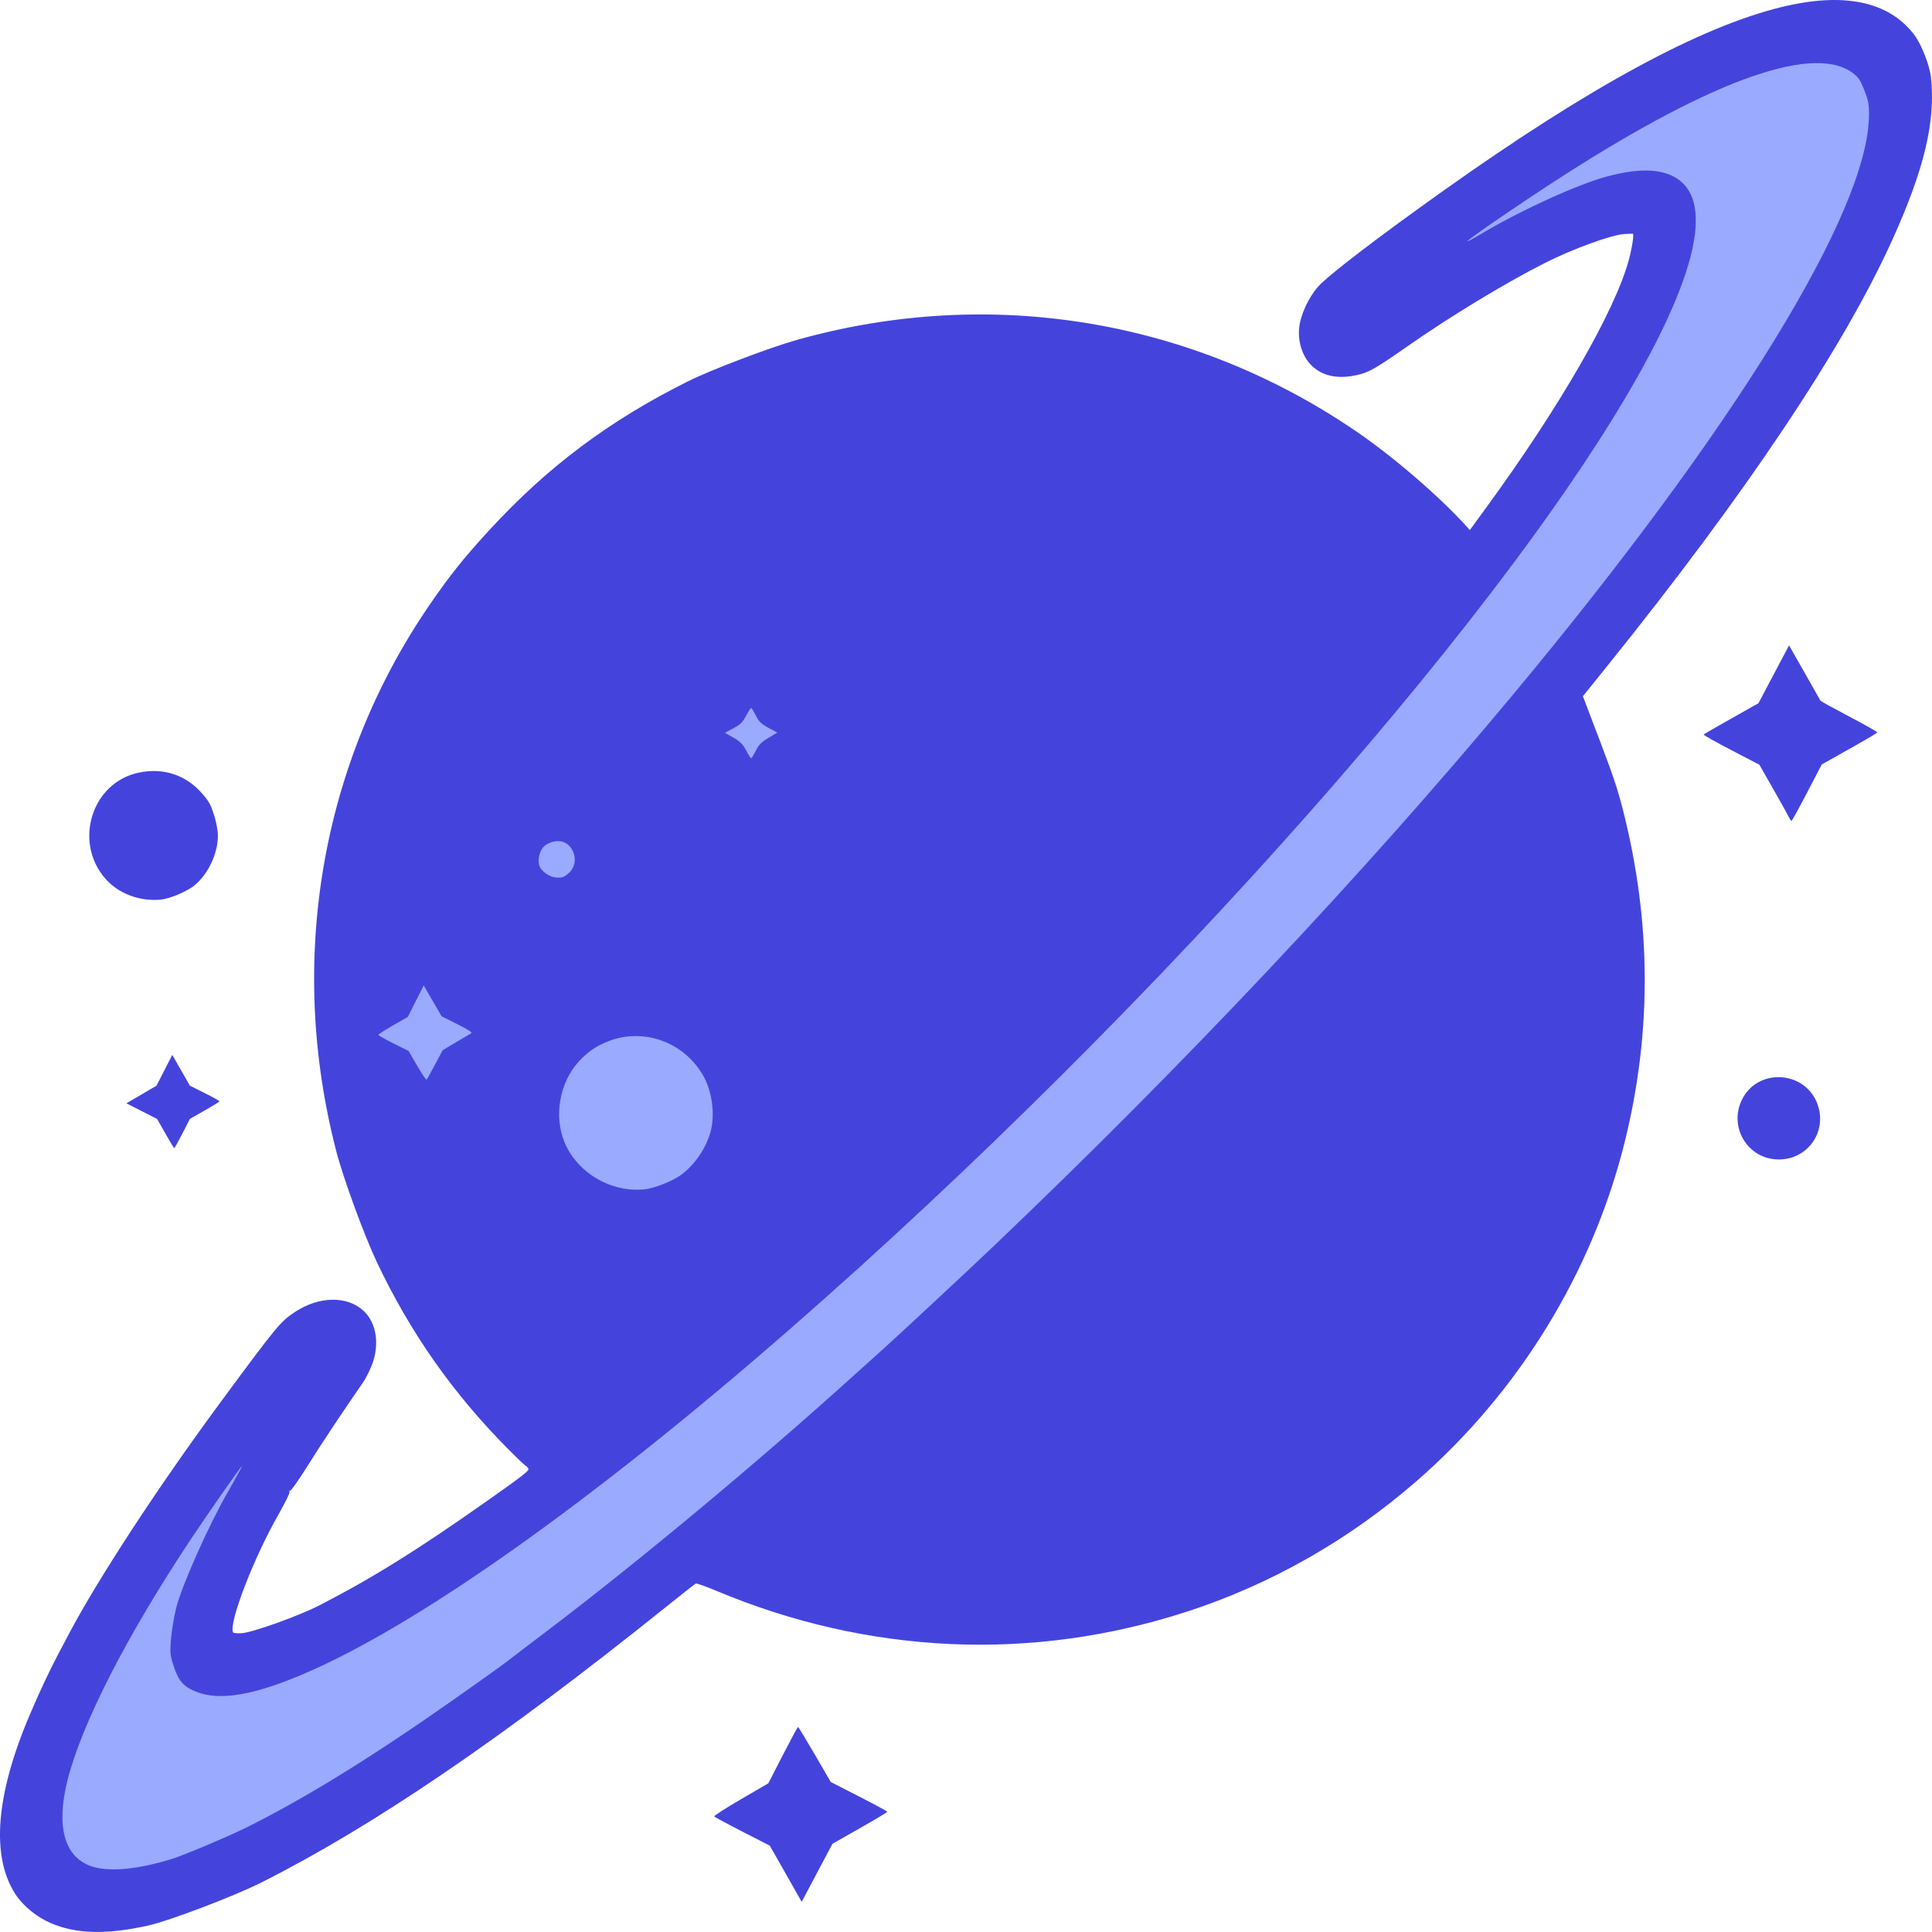
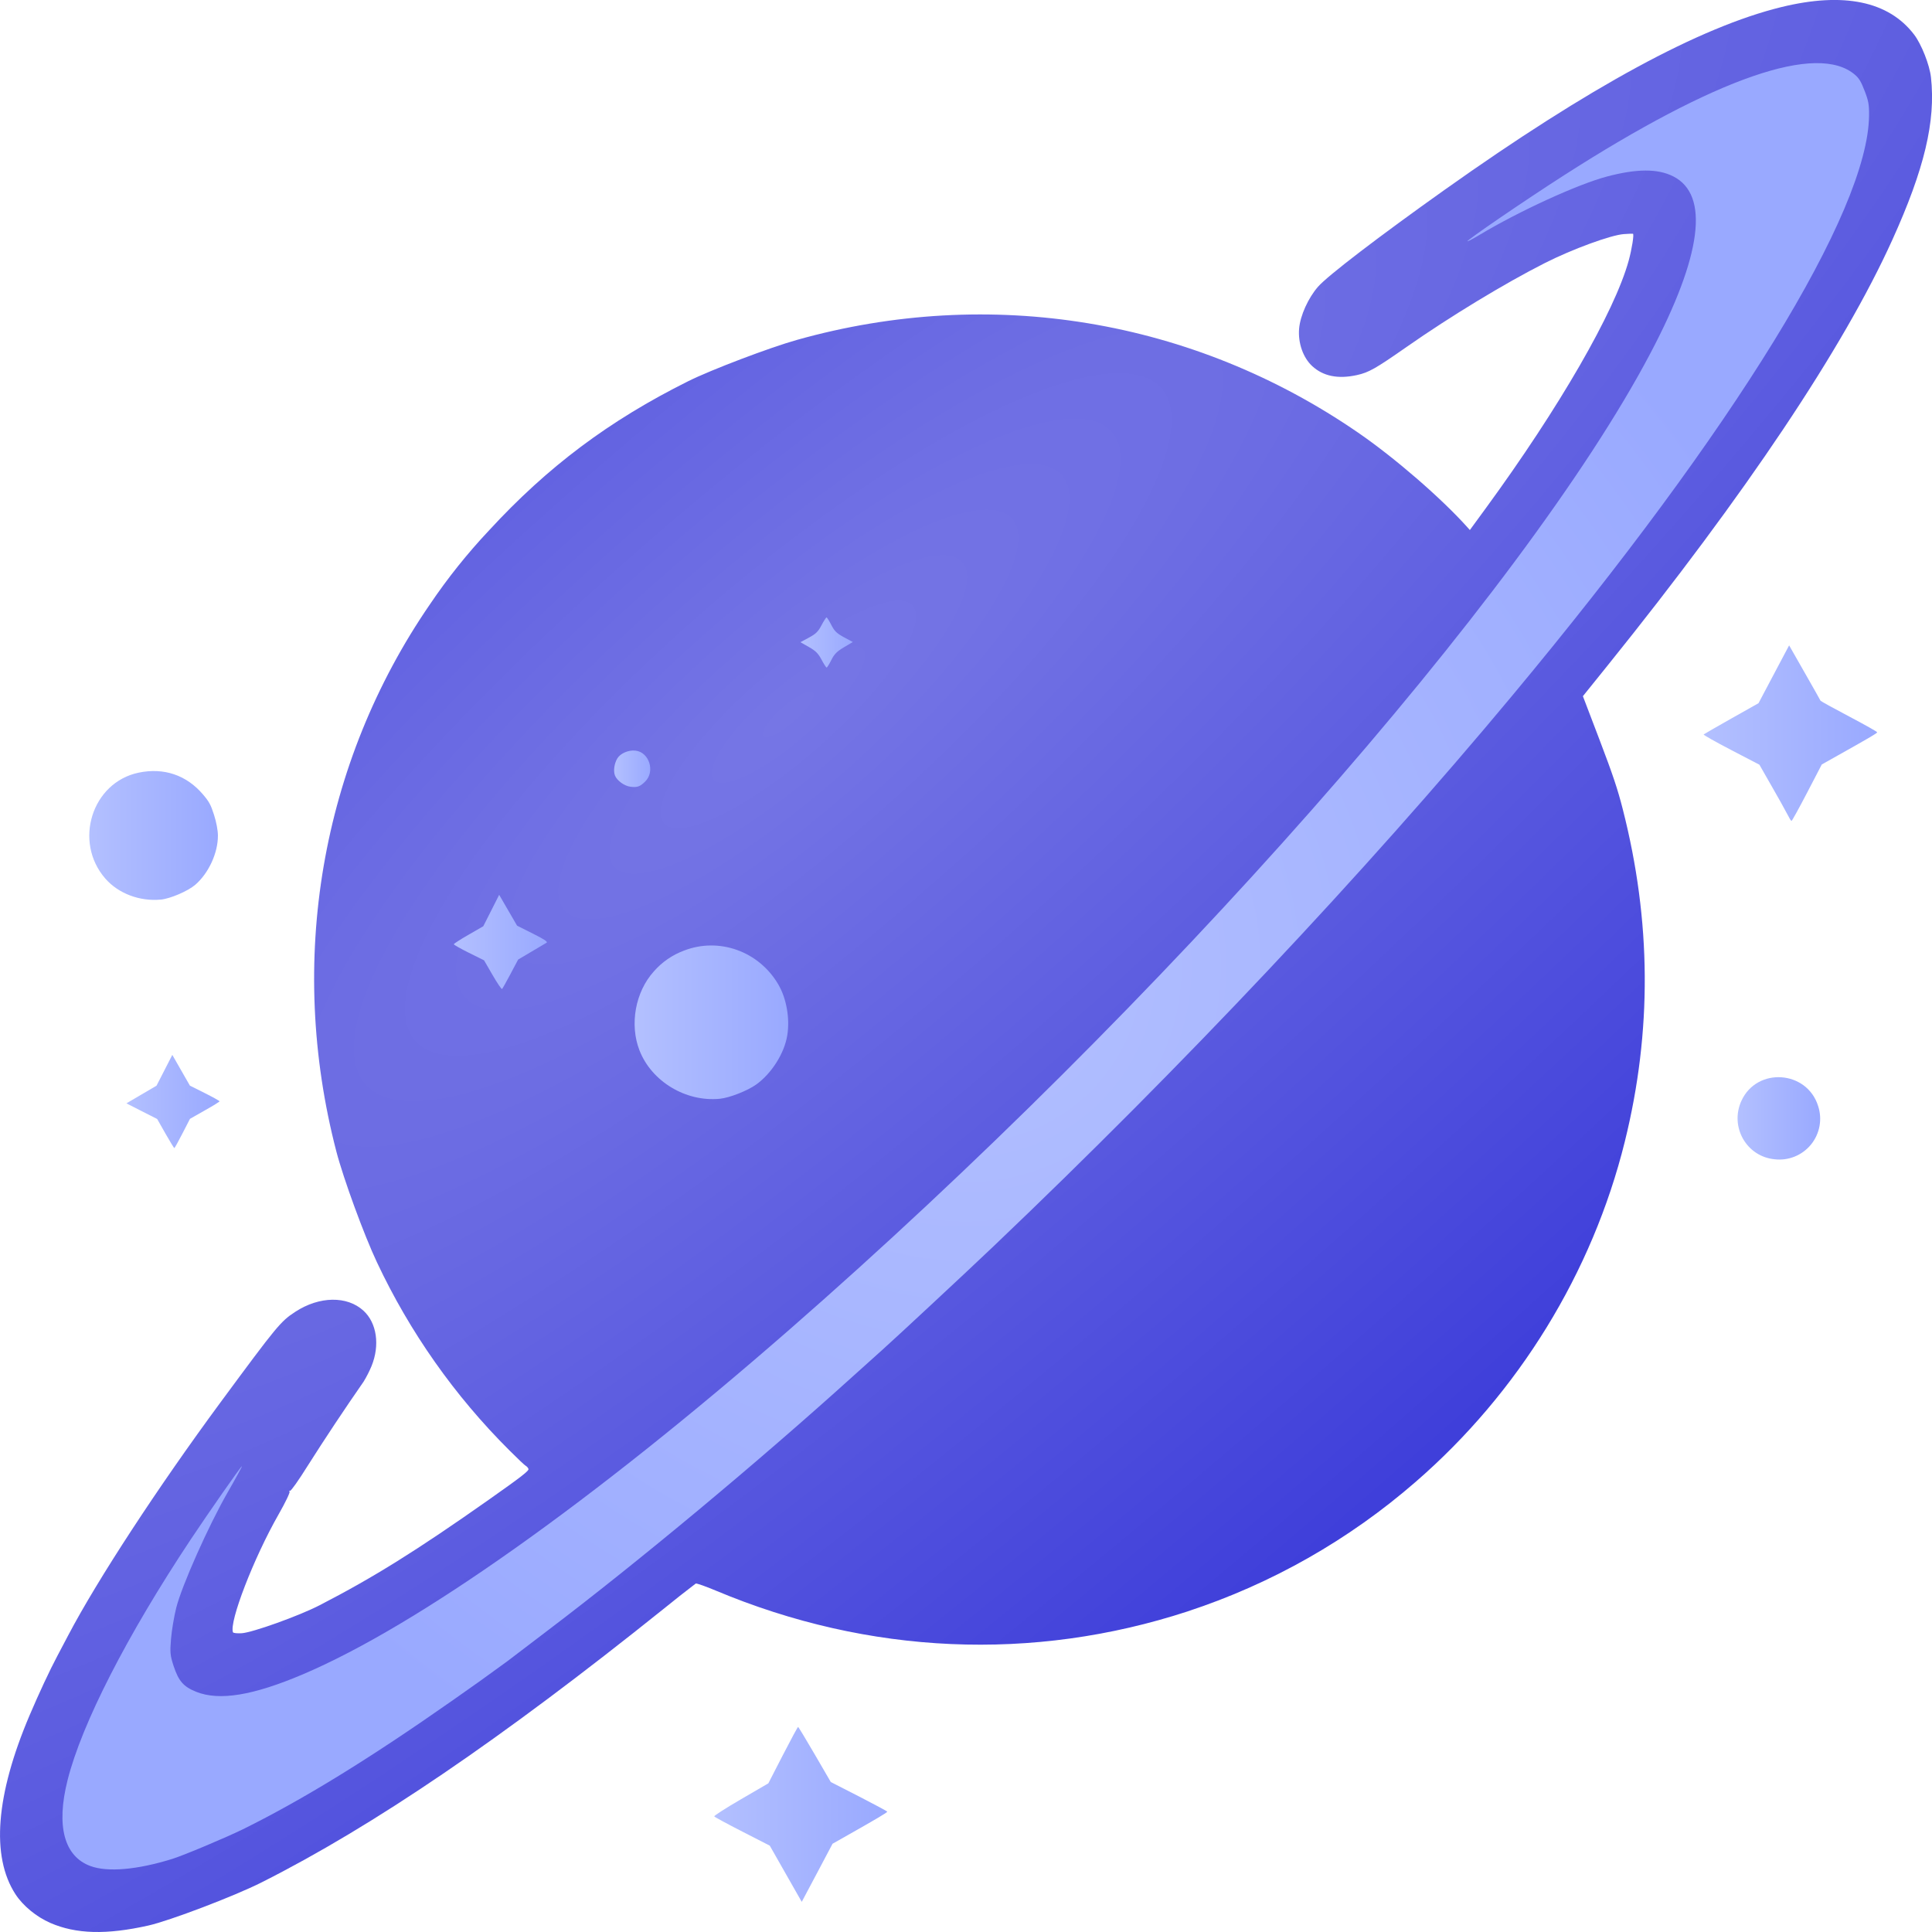
- <svg xmlns="http://www.w3.org/2000/svg" viewBox="0 0 67.733 67.733">
-   <path fill="#44d" d="M41.64 56.492c-5.434 1.776-11.184 1.523-16.544-.727-.359-.151-.677-.262-.706-.248-.029.015-.537.416-1.13.891-5.693 4.564-10.181 7.618-14.098 9.59-.945.476-3.213 1.339-3.96 1.507-1.467.33-2.537.301-3.439-.091-.486-.212-.959-.601-1.223-1.008-.861-1.325-.691-3.479.496-6.27.326-.767.706-1.58.969-2.075.115-.215.287-.542.383-.726 1.015-1.936 3.146-5.196 5.338-8.167 1.987-2.693 2.11-2.842 2.624-3.178.843-.551 1.82-.566 2.394-.036.464.429.577 1.207.279 1.937-.08.195-.204.441-.276.545-.786 1.139-1.527 2.255-1.973 2.971-.299.479-.572.866-.609.859-.037-.007-.044.004-.015.026.028.021-.146.382-.386.803-.87 1.524-1.737 3.769-1.597 4.13.011.027.147.042.304.033.377-.022 2.015-.61 2.734-.981 1.892-.976 3.405-1.92 5.927-3.696 1.146-.807 1.42-1.02 1.395-1.083-.017-.043-.059-.091-.093-.107-.035-.016-.295-.262-.58-.548-1.962-1.972-3.46-4.101-4.64-6.591-.447-.943-1.175-2.93-1.422-3.883-1.734-6.67-.546-13.615 3.282-19.183.7-1.019 1.192-1.634 2.07-2.589 2.051-2.231 4.212-3.85 6.977-5.229.805-.401 2.856-1.181 3.816-1.451 6.783-1.906 13.895-.73 19.68 3.255 1.282.883 2.896 2.279 3.812 3.299l.101.112.558-.764c2.577-3.527 4.513-6.882 5.009-8.68.114-.412.195-.926.15-.944-.011-.005-.155.001-.318.012-.455.032-1.811.528-2.767 1.012-1.407.713-3.326 1.877-4.845 2.94-1.097.767-1.331.9-1.752.992-.658.144-1.178.039-1.563-.317-.321-.296-.501-.814-.458-1.315.039-.455.318-1.072.664-1.467.336-.385 2.126-1.755 4.437-3.396C55.721 3.051 59.601.945 62.451.249c2.184-.534 3.76-.207 4.654.965.257.337.543 1.062.591 1.499.169 1.534-.231 3.215-1.355 5.699-1.717 3.792-5.134 8.9-9.975 14.914l-.872 1.083.585 1.536c.464 1.217.632 1.719.811 2.418 1.005 3.931 1.029 7.801.073 11.662-1.137 4.588-3.729 8.805-7.336 11.931-2.358 2.044-5.065 3.582-7.986 4.537z" />
-   <path fill="#9af" d="M26.499 26.316c.106-.211.195-.301.442-.448l.31-.184-.309-.167c-.255-.138-.333-.213-.443-.43-.074-.145-.149-.264-.167-.264-.018-.001-.098.123-.177.274-.118.225-.198.303-.442.434l-.298.16.297.169c.237.135.327.225.443.444.081.151.161.276.179.276.018.001.092-.118.165-.263m-6.531 4.265c.364-.35.15-1.037-.339-1.09-.245-.026-.529.098-.636.278-.106.179-.141.438-.081.593.07.18.331.369.545.396.239.029.329-.002.511-.177zm-4.714 6.735.265-.499.46-.273c.253-.15.494-.293.536-.317.054-.031-.079-.121-.479-.321l-.554-.277-.314-.541-.314-.541-.278.551-.278.551-.515.297c-.284.163-.516.313-.518.333-.001.02.237.155.529.3l.531.264.299.518c.165.285.314.504.333.486.018-.018.152-.257.298-.532m8.611 3.882c.543-.392.987-1.095 1.089-1.726.096-.593-.027-1.292-.314-1.782-.68-1.164-2.076-1.665-3.308-1.187-.436.169-.737.377-1.056.729-.651.718-.858 1.864-.502 2.773.427 1.09 1.627 1.811 2.818 1.692.338-.034.972-.282 1.273-.499z" />
-   <path fill="#9af" d="M8.519 64.13c2.122-1.051 4.41-2.457 7.339-4.512.875-.613 1.744-1.234 1.931-1.38s.823-.63 1.411-1.076c3.177-2.408 7.362-5.893 10.702-8.913.305-.275.767-.691 1.027-.924.534-.477 3.006-2.779 3.929-3.658 6.627-6.315 12.957-13.036 18.154-19.276 7.796-9.36 12.481-16.976 12.512-20.341.004-.385-.02-.515-.154-.863-.127-.33-.193-.44-.34-.567-1.309-1.128-4.86.099-10.204 3.527-1.366.876-3.432 2.288-3.38 2.311.016.007.209-.095.428-.227 1.372-.825 3.423-1.765 4.45-2.04 1.052-.281 1.791-.284 2.334-.01 1.283.649 1.009 2.772-.799 6.204-4.448 8.438-17.19 22.887-30.194 34.236-6.907 6.028-13.03 10.367-17.042 12.074-1.755.747-2.936.94-3.748.614-.444-.178-.614-.373-.789-.905-.121-.368-.131-.473-.091-.949.025-.294.107-.784.183-1.088.194-.774 1.128-2.872 1.798-4.039.297-.517.524-.934.504-.926-.044.017-1.162 1.618-1.796 2.571-2.236 3.366-3.818 6.457-4.316 8.433-.405 1.61-.121 2.675.806 3.013.606.221 1.635.131 2.867-.252.393-.122 1.908-.759 2.478-1.041z" />
-   <path fill="#44d" d="M5.636 31.539c-.741.071-1.487-.212-1.944-.736-1.126-1.291-.471-3.372 1.169-3.715.882-.184 1.676.084 2.252.762.22.259.274.358.39.719.08.25.135.541.136.723.003.609-.324 1.322-.794 1.727-.259.223-.873.487-1.209.519m.163 8.202-.291-.511-.538-.274-.538-.274.527-.309.527-.309.277-.54.277-.54.308.539.308.539.521.261c.286.143.52.273.518.289-.001.015-.235.16-.52.321l-.517.294-.263.513c-.145.282-.273.513-.285.513-.012-0-.152-.23-.312-.511m56.908-11.11c-.039-.082-.286-.525-.548-.985l-.477-.836-.992-.516c-.546-.284-.979-.529-.964-.544.016-.015.455-.268.976-.562l.948-.534.536-1.014.536-1.014.544.954c.299.525.55.968.558.985.007.017.457.265 1.0.551s.986.536.986.555c-.001.033-.205.154-1.375.812l-.566.318-.515.989c-.283.544-.529.989-.545.989-.017-0-.062-.068-.101-.15m-.487 12.013c-.992-.093-1.588-1.141-1.167-2.054.547-1.188 2.299-1.064 2.689.191.311 1.001-.473 1.961-1.521 1.863m-34.673 25.049-.56-.985-.961-.492c-.528-.271-.972-.511-.986-.534-.014-.023.407-.293.935-.601l.961-.559.508-.99c.28-.544.52-.988.534-.987.014.002.278.437.586.967l.56.964.989.506c.544.278.99.519.99.534.001.028-.366.245-1.387.824l-.531.301-.54 1.018-.54 1.018z" />
+ <svg xmlns="http://www.w3.org/2000/svg" xmlns:xlink="http://www.w3.org/1999/xlink" viewBox="0 0 67.733 67.733">
+   <defs>
+     <linearGradient id="a">
+       <stop offset="0" stop-color="#b3c0ff" />
+       <stop offset="1" stop-color="#99a9ff" />
+     </linearGradient>
+     <linearGradient id="b">
+       <stop offset="0" stop-color="#7676e5" />
+       <stop offset="1" stop-color="#3f3fda" />
+     </linearGradient>
+     <linearGradient xlink:href="#a" id="j" x1="162.1" x2="166.61" y1="245.55" y2="245.55" gradientUnits="userSpaceOnUse" />
+     <linearGradient xlink:href="#a" id="k" x1="163.402" x2="166.667" y1="254.877" y2="254.877" gradientUnits="userSpaceOnUse" />
+     <linearGradient xlink:href="#a" id="g" x1="174.88" x2="178.143" y1="249.282" y2="249.282" gradientUnits="userSpaceOnUse" />
+     <linearGradient xlink:href="#a" id="f" x1="180.499" x2="181.767" y1="243.211" y2="243.211" gradientUnits="userSpaceOnUse" />
+     <linearGradient xlink:href="#a" id="e" x1="187.031" x2="188.868" y1="238.785" y2="238.785" gradientUnits="userSpaceOnUse" />
+     <linearGradient xlink:href="#a" id="h" x1="181.218" x2="186.603" y1="252.1" y2="252.1" gradientUnits="userSpaceOnUse" />
+     <linearGradient xlink:href="#a" id="n" x1="184.011" x2="190.075" y1="279.87" y2="279.87" gradientUnits="userSpaceOnUse" />
+     <linearGradient xlink:href="#a" id="m" x1="219.887" x2="222.781" y1="255.467" y2="255.467" gradientUnits="userSpaceOnUse" />
+     <linearGradient xlink:href="#a" id="l" x1="218.696" x2="224.78" y1="241.963" y2="241.963" gradientUnits="userSpaceOnUse" />
+     <radialGradient xlink:href="#b" id="c" cx="190.17" cy="241.434" r="33.867" fx="190.17" fy="241.434" gradientTransform="rotate(48.832 924.803 568.517)scale(1.01254 3.76427)" gradientUnits="userSpaceOnUse" />
+     <radialGradient xlink:href="#a" id="i" cx="192.828" cy="250.137" r="31.669" fx="192.828" fy="250.137" gradientTransform="matrix(1 0 0 .99984 0 .039)" gradientUnits="userSpaceOnUse" />
+   </defs>
+   <path fill="url(#c)" d="M200.611 272.752c-5.433 1.775-11.184 1.523-16.544-.727-.36-.151-.677-.263-.706-.248a47 47 0 0 0-1.13.891c-5.693 4.565-10.181 7.618-14.098 9.59-.946.477-3.213 1.34-3.96 1.508-1.468.33-2.538.301-3.44-.092-.486-.212-.958-.6-1.222-1.007-.861-1.326-.69-3.48.496-6.27.327-.768.706-1.58.97-2.076l.383-.726c1.015-1.936 3.146-5.195 5.338-8.167 1.987-2.693 2.11-2.842 2.624-3.178.843-.551 1.82-.566 2.394-.036.465.429.577 1.207.28 1.937a4 4 0 0 1-.277.545 85 85 0 0 0-1.974 2.971c-.298.48-.572.866-.608.86s-.044.004-.016.025-.146.383-.386.804c-.87 1.524-1.737 3.769-1.597 4.13.01.027.147.042.304.033.377-.023 2.015-.61 2.734-.982 1.892-.976 3.405-1.92 5.926-3.696 1.146-.807 1.42-1.02 1.395-1.083a.22.22 0 0 0-.093-.107c-.034-.015-.295-.262-.58-.548a23.3 23.3 0 0 1-4.64-6.591c-.446-.943-1.174-2.93-1.422-3.883-1.734-6.67-.546-13.615 3.282-19.184a20.6 20.6 0 0 1 2.07-2.589c2.052-2.23 4.212-3.85 6.978-5.229.805-.401 2.856-1.18 3.816-1.45 6.783-1.907 13.895-.731 19.68 3.254 1.282.883 2.896 2.28 3.813 3.299l.1.112.558-.763c2.577-3.527 4.514-6.882 5.01-8.68.113-.412.194-.926.15-.944-.012-.005-.155 0-.319.012-.454.032-1.81.529-2.766 1.013-1.407.712-3.326 1.877-4.846 2.94-1.097.766-1.33.899-1.752.991q-.986.216-1.563-.317c-.32-.296-.501-.814-.458-1.315.04-.455.318-1.072.664-1.468.336-.384 2.126-1.754 4.437-3.396 5.076-3.605 8.956-5.71 11.806-6.407 2.183-.534 3.76-.207 4.654.965.257.337.543 1.062.591 1.499.17 1.534-.23 3.215-1.355 5.698-1.717 3.792-5.134 8.9-9.976 14.914l-.872 1.083.586 1.536c.464 1.218.632 1.72.81 2.419 1.006 3.93 1.03 7.8.073 11.662-1.136 4.588-3.729 8.805-7.335 11.93a23.2 23.2 0 0 1-7.987 4.537z" transform="translate(-158.97 -216.26)" />
+   <path fill="url(#e)" d="M188.115 239.4c.106-.211.195-.301.443-.448l.31-.184-.31-.167c-.254-.138-.332-.214-.443-.43-.074-.145-.149-.264-.167-.265-.018 0-.097.123-.177.274-.118.225-.198.303-.442.434l-.298.16.297.169c.237.134.327.224.444.444.08.151.16.276.179.276.017 0 .091-.118.164-.263" transform="translate(-158.97 -216.26)" />
+   <path fill="url(#f)" d="M181.584 243.665c.364-.35.15-1.037-.338-1.09-.245-.026-.53.098-.636.278-.106.179-.141.438-.081.593.07.18.33.37.545.396.239.029.328-.002.51-.177" transform="translate(-158.97 -216.26)" />
+   <path fill="url(#g)" d="m176.87 250.4.266-.5.46-.272.535-.317c.055-.031-.079-.12-.479-.32l-.554-.278-.314-.541-.314-.541-.278.551-.279.551-.515.297c-.284.163-.517.313-.518.334 0 .02.237.155.53.3l.53.263.3.518c.165.286.314.504.332.487s.153-.257.299-.532" transform="translate(-158.97 -216.26)" />
+   <path fill="url(#h)" d="M185.482 254.282c.543-.392.987-1.096 1.089-1.726.095-.594-.028-1.292-.314-1.782-.68-1.164-2.076-1.665-3.308-1.187a2.6 2.6 0 0 0-1.056.729c-.65.718-.858 1.864-.502 2.773.427 1.09 1.627 1.81 2.818 1.692.338-.034.972-.282 1.273-.5" transform="translate(-158.97 -216.26)" />
+   <path fill="url(#i)" d="M167.49 280.39c2.122-1.052 4.41-2.458 7.34-4.512a92 92 0 0 0 1.93-1.38c.188-.146.823-.63 1.412-1.076 3.177-2.408 7.361-5.893 10.702-8.913.305-.276.767-.692 1.028-.924.533-.477 3.006-2.78 3.928-3.659 6.627-6.314 12.957-13.036 18.154-19.275 7.796-9.36 12.48-16.976 12.512-20.34.004-.386-.02-.516-.154-.863-.127-.33-.193-.44-.34-.567-1.309-1.129-4.86.099-10.204 3.527-1.366.876-3.432 2.288-3.38 2.31.016.008.208-.094.427-.226 1.373-.825 3.423-1.765 4.45-2.04 1.052-.28 1.791-.284 2.334-.01 1.284.65 1.01 2.773-.799 6.204-4.448 8.439-17.19 22.887-30.194 34.237-6.907 6.028-13.03 10.366-17.042 12.074-1.755.746-2.936.94-3.748.614-.444-.178-.614-.374-.79-.905-.12-.368-.13-.473-.09-.95.024-.294.106-.783.182-1.087.194-.774 1.128-2.872 1.798-4.039.297-.517.524-.934.504-.926-.044.017-1.162 1.618-1.796 2.571-2.235 3.366-3.818 6.458-4.315 8.434-.406 1.61-.12 2.675.805 3.013.607.221 1.636.13 2.868-.252.393-.122 1.908-.759 2.478-1.041z" transform="translate(-158.97 -216.26)" />
+   <path fill="url(#j)" d="M164.606 247.798c-.74.07-1.486-.212-1.943-.736-1.127-1.29-.472-3.372 1.168-3.714.882-.184 1.676.084 2.253.762.22.258.274.358.39.719.08.25.135.541.136.723.003.609-.325 1.322-.794 1.727-.26.223-.874.487-1.21.52" transform="translate(-158.97 -216.26)" />
+   <path fill="url(#k)" d="m164.77 256-.29-.51-.54-.274-.538-.274.528-.31.527-.309.277-.54.277-.54.309.54.308.538.52.26c.287.144.52.274.519.29s-.235.16-.52.32l-.517.294-.264.513c-.145.283-.273.513-.284.513-.012 0-.152-.23-.312-.51" transform="translate(-158.97 -216.26)" />
+   <path fill="url(#l)" d="M221.677 244.89a34 34 0 0 0-.548-.985l-.477-.836-.992-.516c-.545-.284-.98-.529-.963-.544.015-.015.455-.268.976-.562l.948-.534.536-1.014.537-1.013.544.954c.3.525.55.968.557.986.007.017.458.265 1 .551s.986.536.986.555c-.001.033-.206.154-1.376.811l-.566.318-.515.99c-.283.544-.529.989-.545.988-.017 0-.062-.067-.102-.15" transform="translate(-158.97 -216.26)" />
+   <path fill="url(#m)" d="M221.19 256.903c-.992-.093-1.587-1.14-1.167-2.054.548-1.188 2.299-1.064 2.689.19a1.43 1.43 0 0 1-1.522 1.864" transform="translate(-158.97 -216.26)" />
+   <path fill="url(#n)" d="m186.517 281.951-.56-.985-.96-.492c-.528-.27-.972-.51-.986-.534-.014-.022.407-.293.936-.6l.96-.559.509-.99c.28-.544.52-.988.534-.987s.278.437.586.967l.56.964.99.506c.543.279.989.519.99.534 0 .028-.366.246-1.388.824l-.53.3-.54 1.02-.54 1.017z" transform="translate(-158.97 -216.26)" />
</svg>
